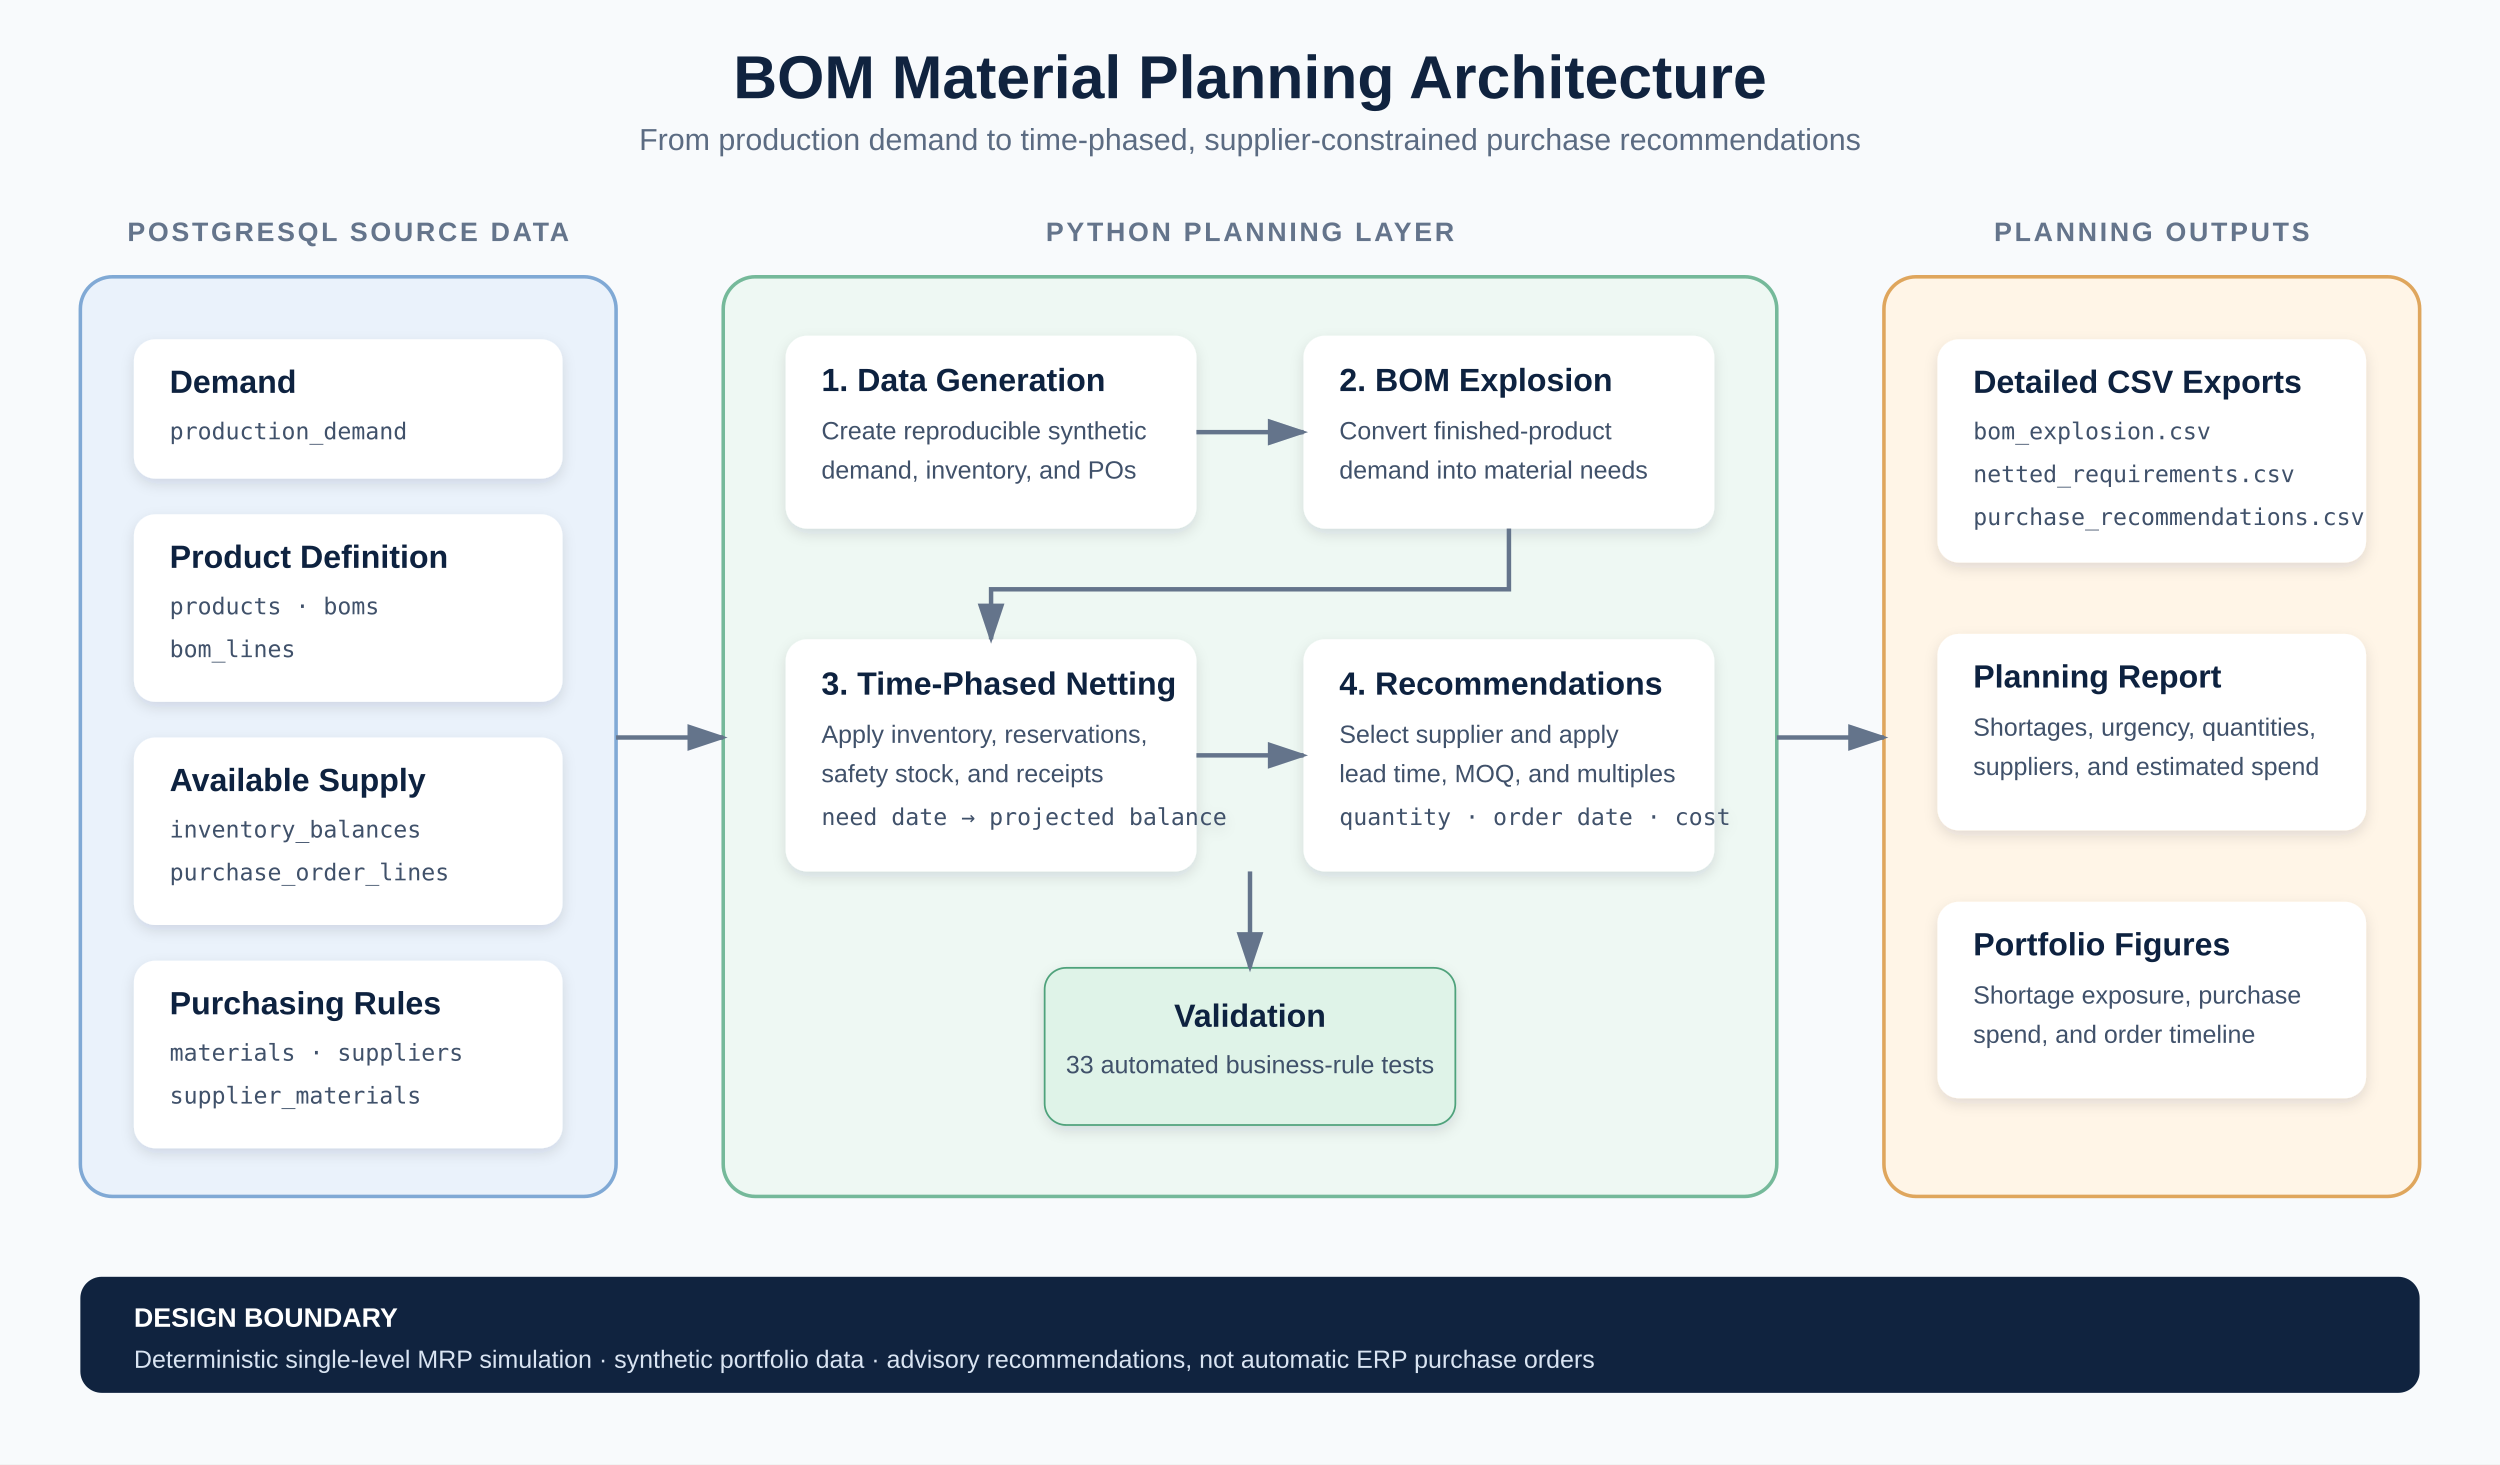
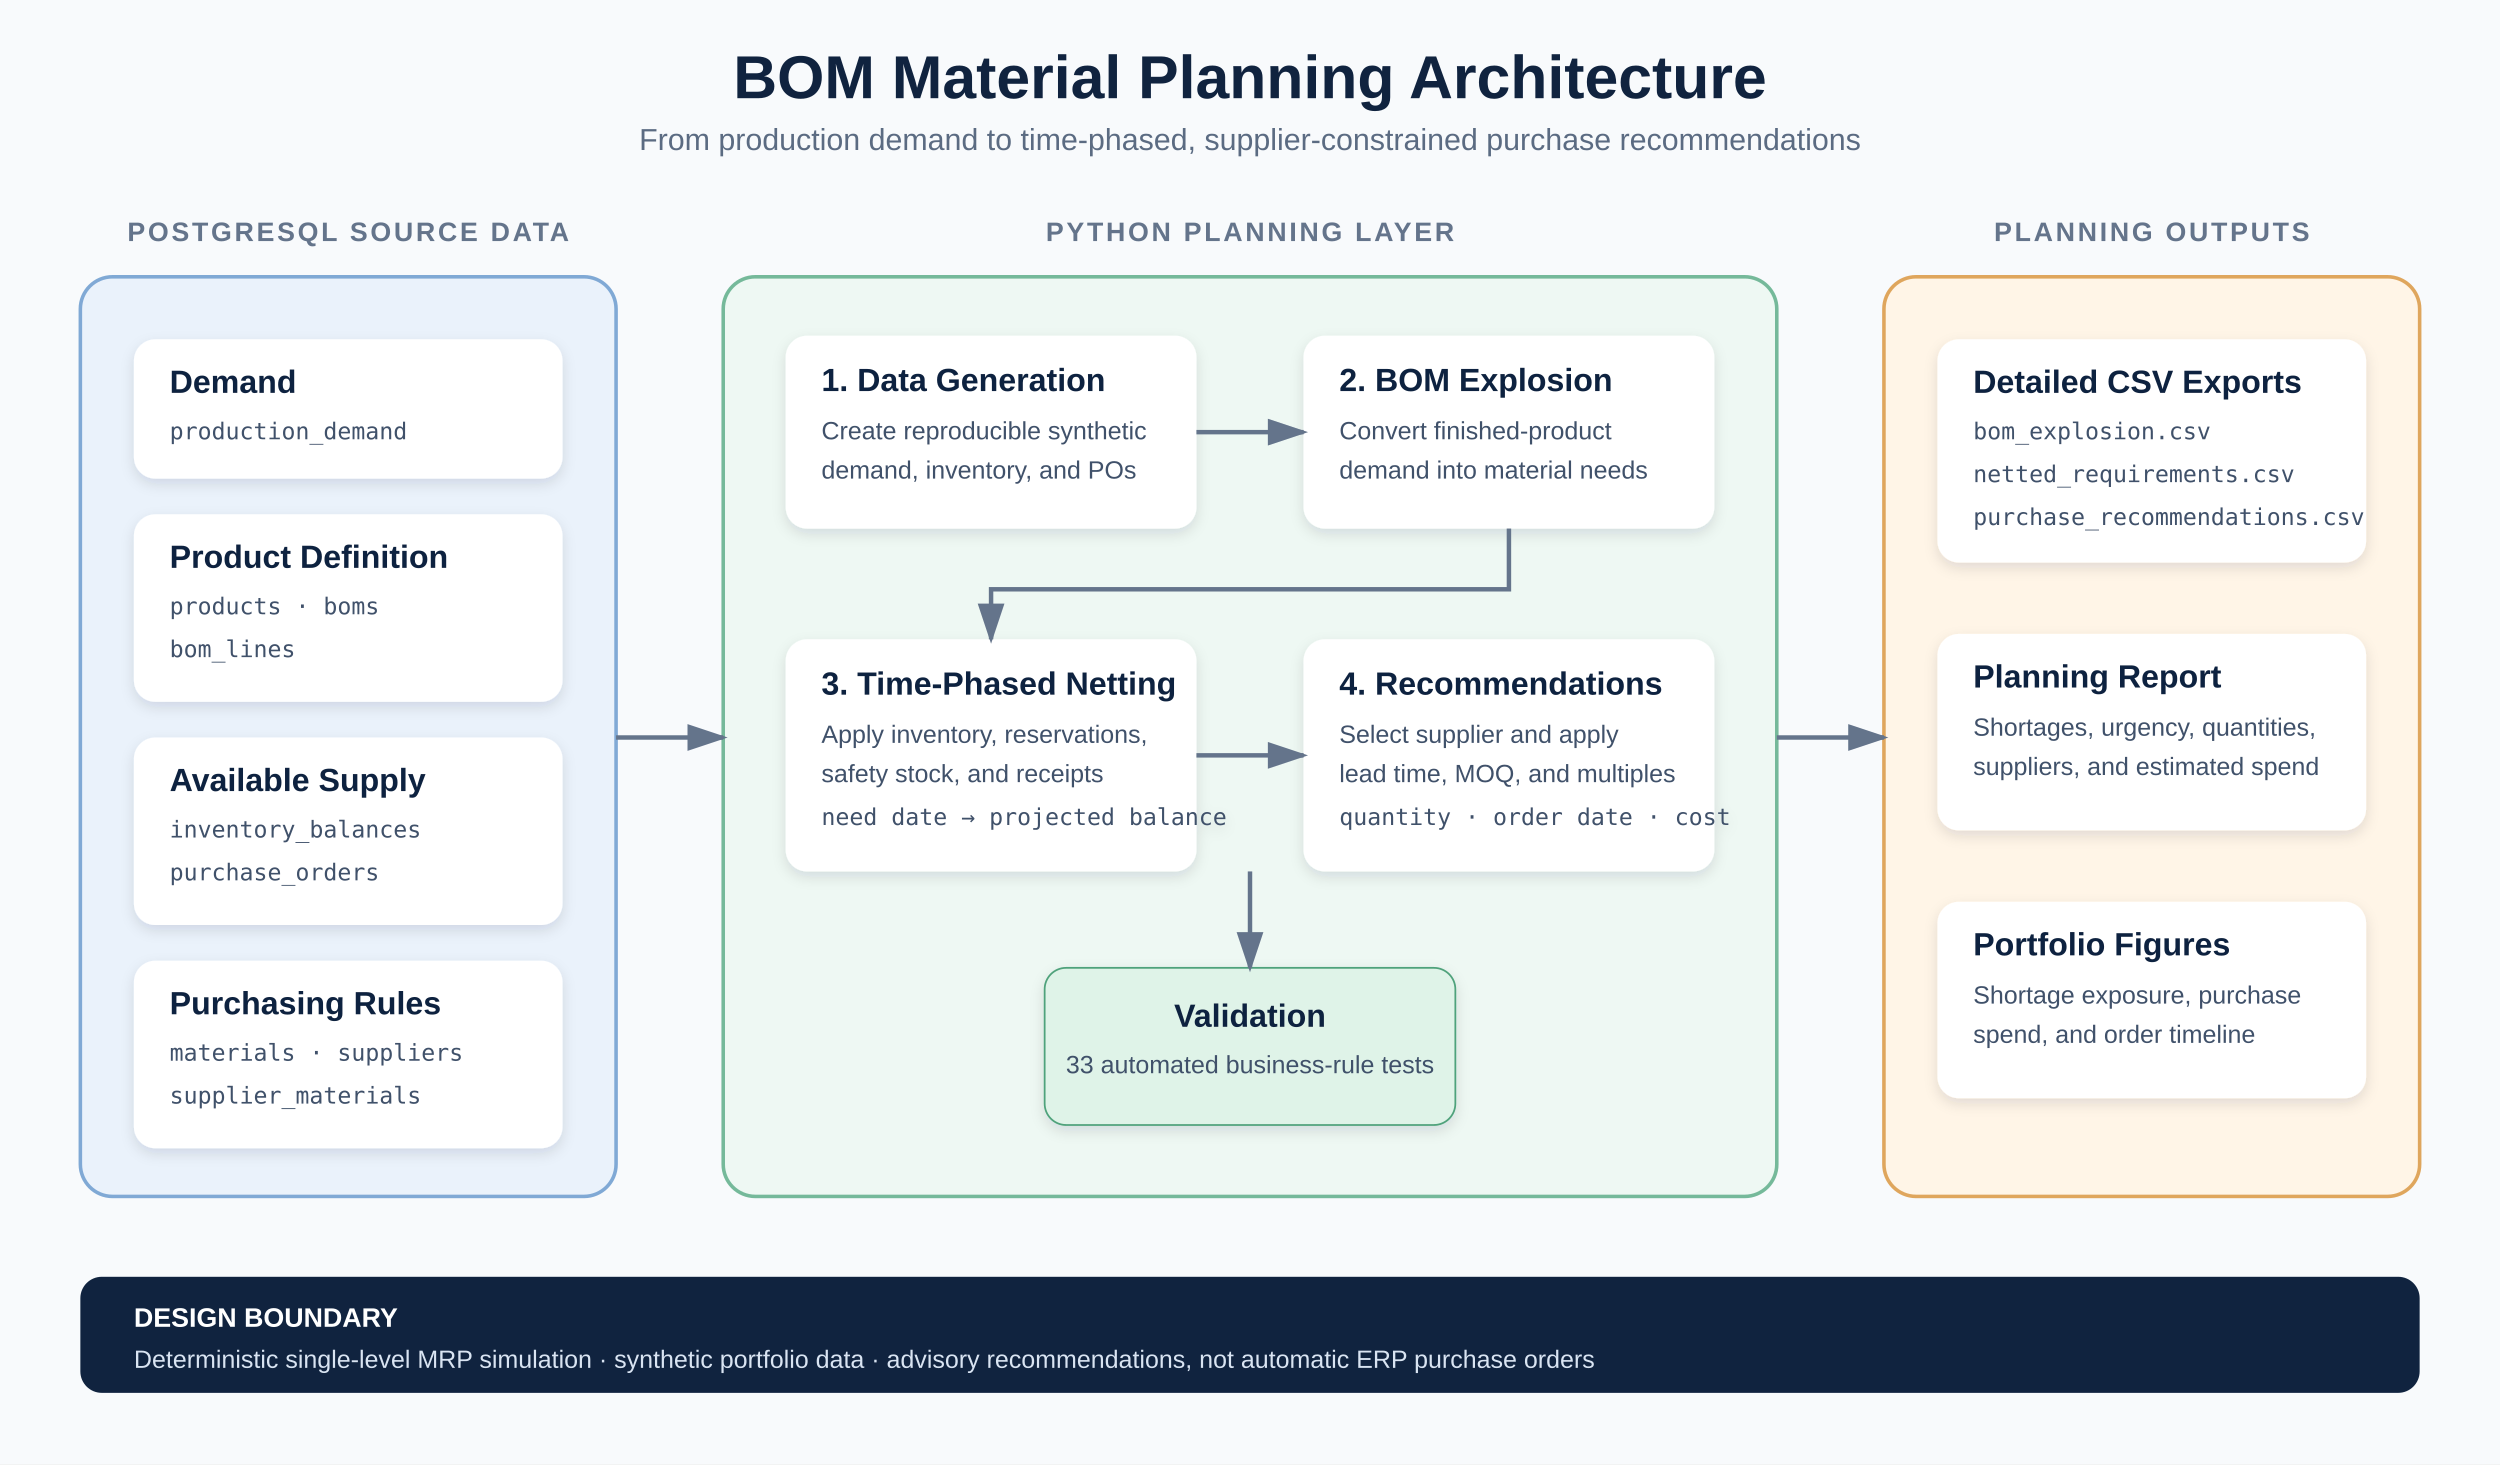
<svg xmlns="http://www.w3.org/2000/svg" width="1400" height="820" viewBox="0 0 1400 820" role="img" aria-labelledby="title desc">
  <defs>
    <marker id="arrow" markerWidth="10" markerHeight="10" refX="8" refY="3" orient="auto" markerUnits="strokeWidth">
      <path d="M0,0 L0,6 L9,3 z" fill="#64748b" />
    </marker>
    <filter id="shadow" x="-10%" y="-10%" width="120%" height="130%">
      <feDropShadow dx="0" dy="3" stdDeviation="4" flood-color="#0f172a" flood-opacity="0.12" />
    </filter>
    <style>
      text { font-family: Arial, Helvetica, sans-serif; }
      .title { font-size: 34px; font-weight: 700; fill: #10233f; }
      .subtitle { font-size: 17px; font-weight: 400; fill: #5b6b82; }
      .section { font-size: 15px; font-weight: 700; letter-spacing: 1.5px; fill: #64748b; }
      .box-title { font-size: 18px; font-weight: 700; fill: #10233f; }
      .body { font-size: 14px; font-weight: 400; fill: #40516a; }
      .small { font-family: Menlo, Consolas, monospace; font-size: 13px; font-weight: 400; fill: #40516a; }
      .arrow { stroke: #64748b; stroke-width: 2.5; fill: none; marker-end: url(#arrow); }
    </style>
  </defs>
  <rect width="1400" height="820" fill="#f8fafc" />
  <text x="700" y="55" text-anchor="middle" class="title">BOM Material Planning Architecture</text>
  <text x="700" y="84" text-anchor="middle" class="subtitle">From production demand to time-phased, supplier-constrained purchase recommendations</text>
  <text x="195" y="135" text-anchor="middle" class="section">POSTGRESQL SOURCE DATA</text>
  <rect x="45" y="155" width="300" height="515" rx="18" fill="#eaf2fb" stroke="#80a9d5" stroke-width="2" />
  <g filter="url(#shadow)">
    <rect x="75" y="190" width="240" height="78" rx="12" fill="#ffffff" />
    <text x="95" y="220" class="box-title">Demand</text>
    <text x="95" y="246" class="small">production_demand</text>
    <rect x="75" y="288" width="240" height="105" rx="12" fill="#ffffff" />
    <text x="95" y="318" class="box-title">Product Definition</text>
    <text x="95" y="344" class="small">products · boms</text>
    <text x="95" y="368" class="small">bom_lines</text>
    <rect x="75" y="413" width="240" height="105" rx="12" fill="#ffffff" />
    <text x="95" y="443" class="box-title">Available Supply</text>
    <text x="95" y="469" class="small">inventory_balances</text>
-     <text x="95" y="493" class="small">purchase_order_lines</text>
+     <text x="95" y="493" class="small">purchase_orders</text>
    <rect x="75" y="538" width="240" height="105" rx="12" fill="#ffffff" />
    <text x="95" y="568" class="box-title">Purchasing Rules</text>
    <text x="95" y="594" class="small">materials · suppliers</text>
    <text x="95" y="618" class="small">supplier_materials</text>
  </g>
  <text x="700" y="135" text-anchor="middle" class="section">PYTHON PLANNING LAYER</text>
  <rect x="405" y="155" width="590" height="515" rx="18" fill="#eef8f3" stroke="#75b99a" stroke-width="2" />
  <g filter="url(#shadow)">
    <rect x="440" y="188" width="230" height="108" rx="12" fill="#ffffff" />
    <text x="460" y="219" class="box-title">1. Data Generation</text>
    <text x="460" y="246" class="body">Create reproducible synthetic</text>
    <text x="460" y="268" class="body">demand, inventory, and POs</text>
    <rect x="730" y="188" width="230" height="108" rx="12" fill="#ffffff" />
    <text x="750" y="219" class="box-title">2. BOM Explosion</text>
    <text x="750" y="246" class="body">Convert finished-product</text>
    <text x="750" y="268" class="body">demand into material needs</text>
    <rect x="440" y="358" width="230" height="130" rx="12" fill="#ffffff" />
    <text x="460" y="389" class="box-title">3. Time-Phased Netting</text>
    <text x="460" y="416" class="body">Apply inventory, reservations,</text>
    <text x="460" y="438" class="body">safety stock, and receipts</text>
    <text x="460" y="462" class="small">need date → projected balance</text>
    <rect x="730" y="358" width="230" height="130" rx="12" fill="#ffffff" />
    <text x="750" y="389" class="box-title">4. Recommendations</text>
    <text x="750" y="416" class="body">Select supplier and apply</text>
    <text x="750" y="438" class="body">lead time, MOQ, and multiples</text>
    <text x="750" y="462" class="small">quantity · order date · cost</text>
    <rect x="585" y="542" width="230" height="88" rx="12" fill="#dff3e8" stroke="#50a27b" />
    <text x="700" y="575" text-anchor="middle" class="box-title">Validation</text>
    <text x="700" y="601" text-anchor="middle" class="body">33 automated business-rule tests</text>
  </g>
  <path d="M345 413 H405" class="arrow" />
  <path d="M670 242 H730" class="arrow" />
  <path d="M845 296 V330 H555 V358" class="arrow" />
  <path d="M670 423 H730" class="arrow" />
  <path d="M700 488 V542" class="arrow" />
  <text x="1205" y="135" text-anchor="middle" class="section">PLANNING OUTPUTS</text>
  <rect x="1055" y="155" width="300" height="515" rx="18" fill="#fff5e7" stroke="#dfa65d" stroke-width="2" />
  <g filter="url(#shadow)">
    <rect x="1085" y="190" width="240" height="125" rx="12" fill="#ffffff" />
    <text x="1105" y="220" class="box-title">Detailed CSV Exports</text>
    <text x="1105" y="246" class="small">bom_explosion.csv</text>
    <text x="1105" y="270" class="small">netted_requirements.csv</text>
    <text x="1105" y="294" class="small">purchase_recommendations.csv</text>
    <rect x="1085" y="355" width="240" height="110" rx="12" fill="#ffffff" />
    <text x="1105" y="385" class="box-title">Planning Report</text>
    <text x="1105" y="412" class="body">Shortages, urgency, quantities,</text>
    <text x="1105" y="434" class="body">suppliers, and estimated spend</text>
    <rect x="1085" y="505" width="240" height="110" rx="12" fill="#ffffff" />
    <text x="1105" y="535" class="box-title">Portfolio Figures</text>
    <text x="1105" y="562" class="body">Shortage exposure, purchase</text>
    <text x="1105" y="584" class="body">spend, and order timeline</text>
  </g>
  <path d="M995 413 H1055" class="arrow" />
  <rect x="45" y="715" width="1310" height="65" rx="12" fill="#10233f" />
  <text x="75" y="743" font-family="-apple-system, BlinkMacSystemFont, 'Segoe UI', sans-serif" font-size="15" font-weight="700" fill="#ffffff">DESIGN BOUNDARY</text>
  <text x="75" y="766" font-family="-apple-system, BlinkMacSystemFont, 'Segoe UI', sans-serif" font-size="14" fill="#d9e4f2">Deterministic single-level MRP simulation · synthetic portfolio data · advisory recommendations, not automatic ERP purchase orders</text>
</svg>
